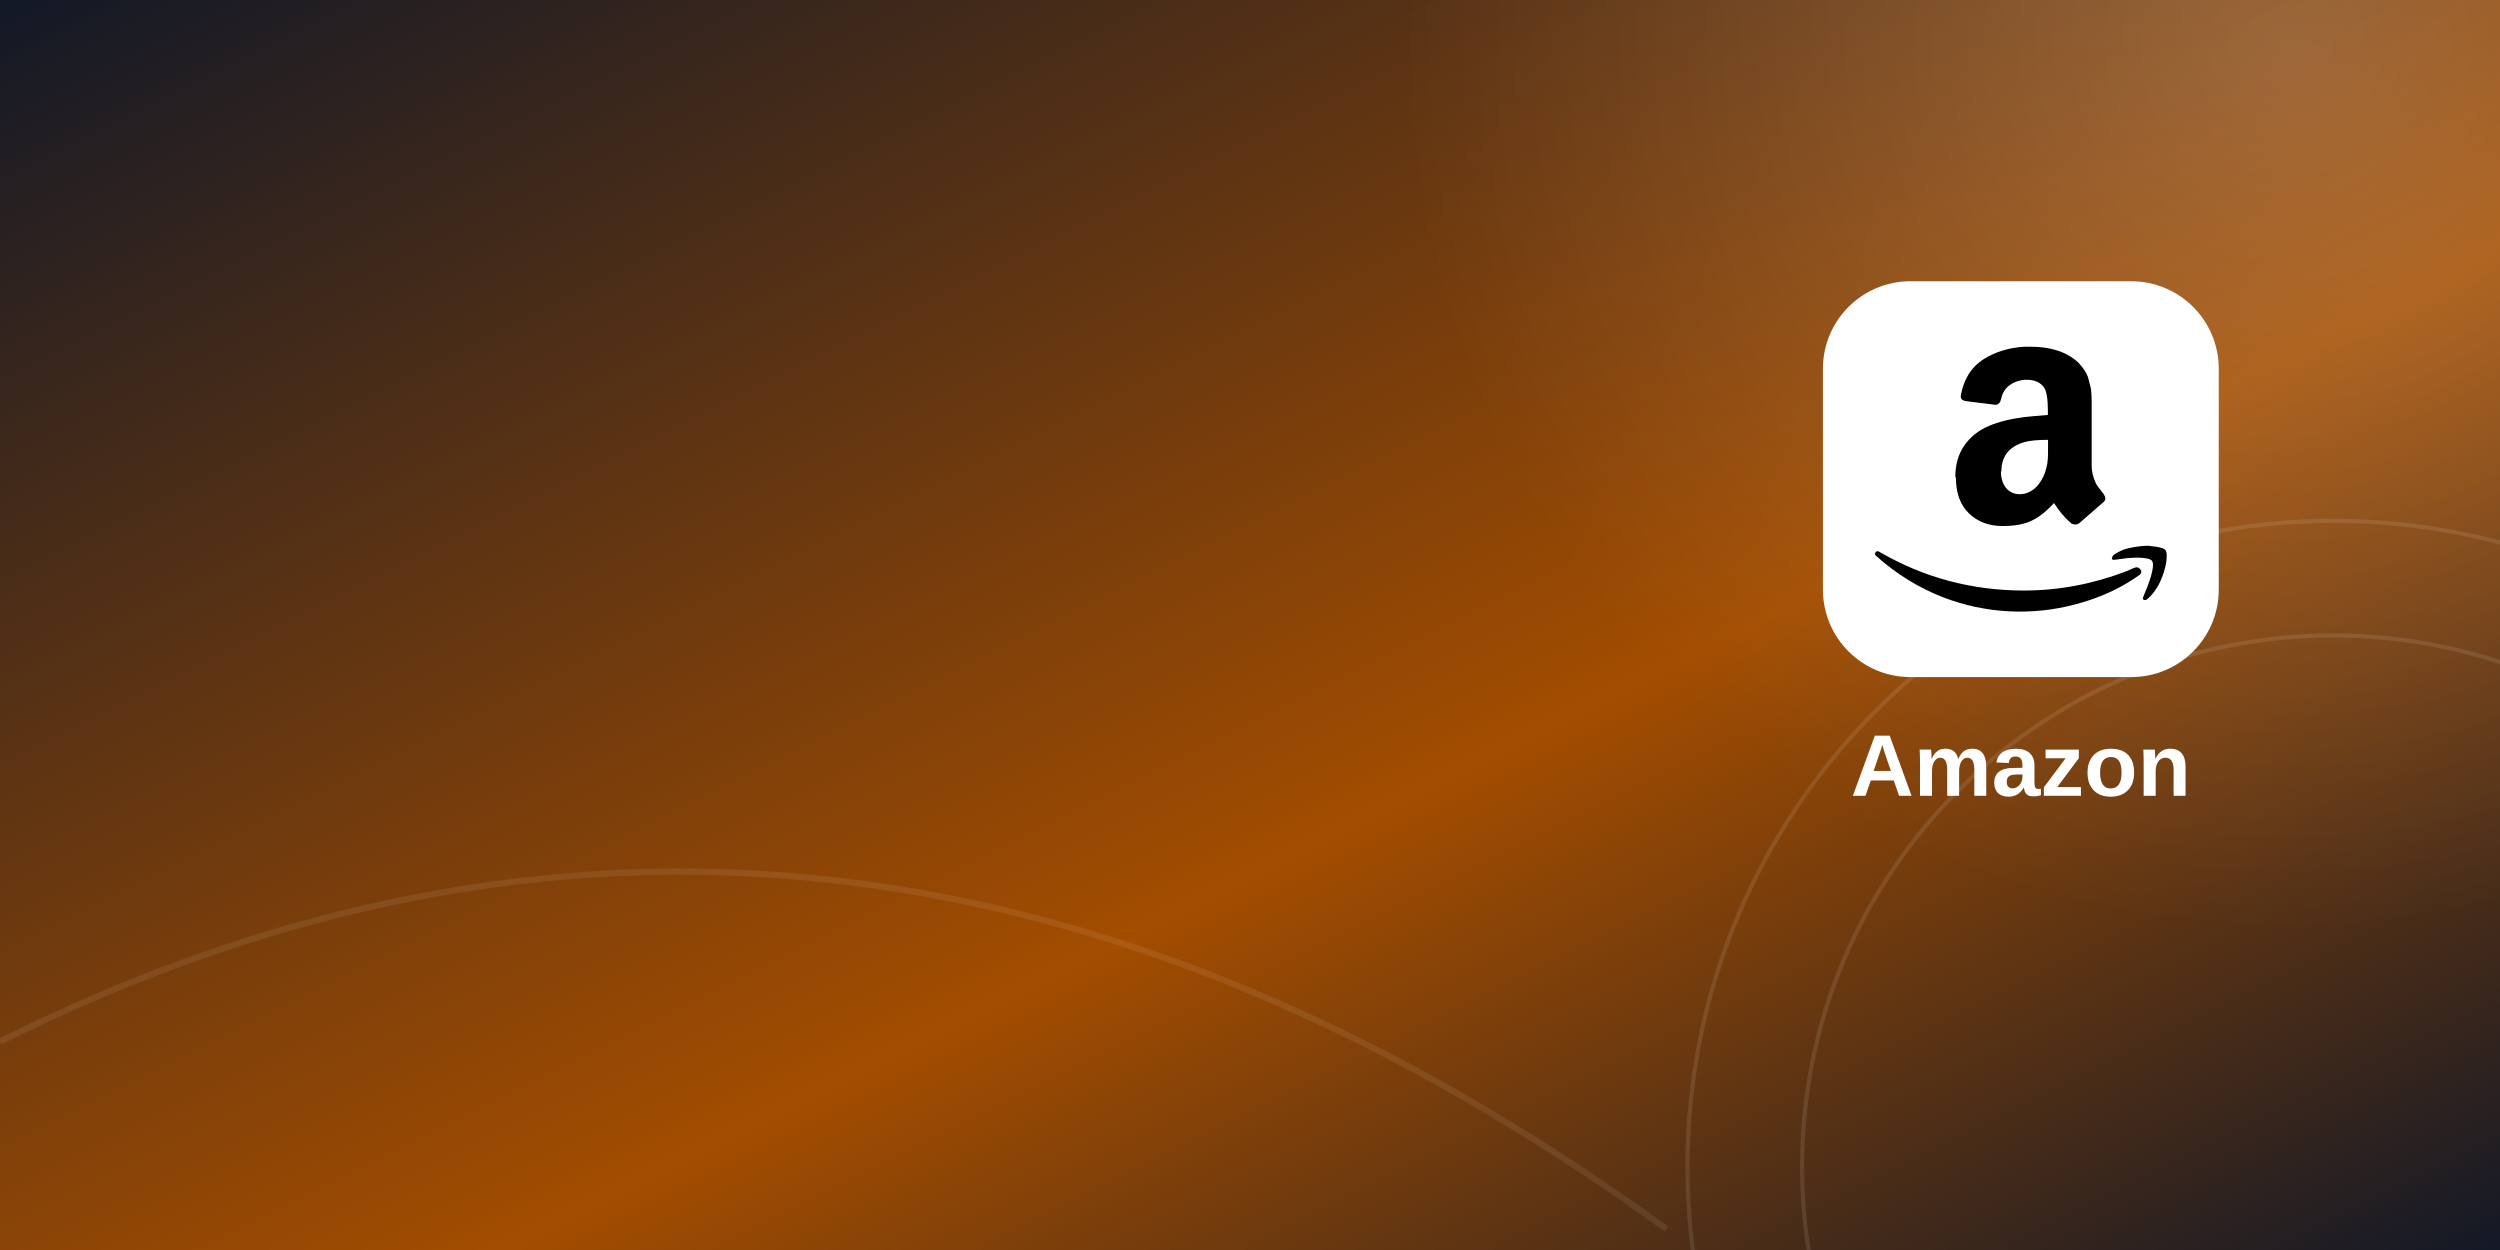
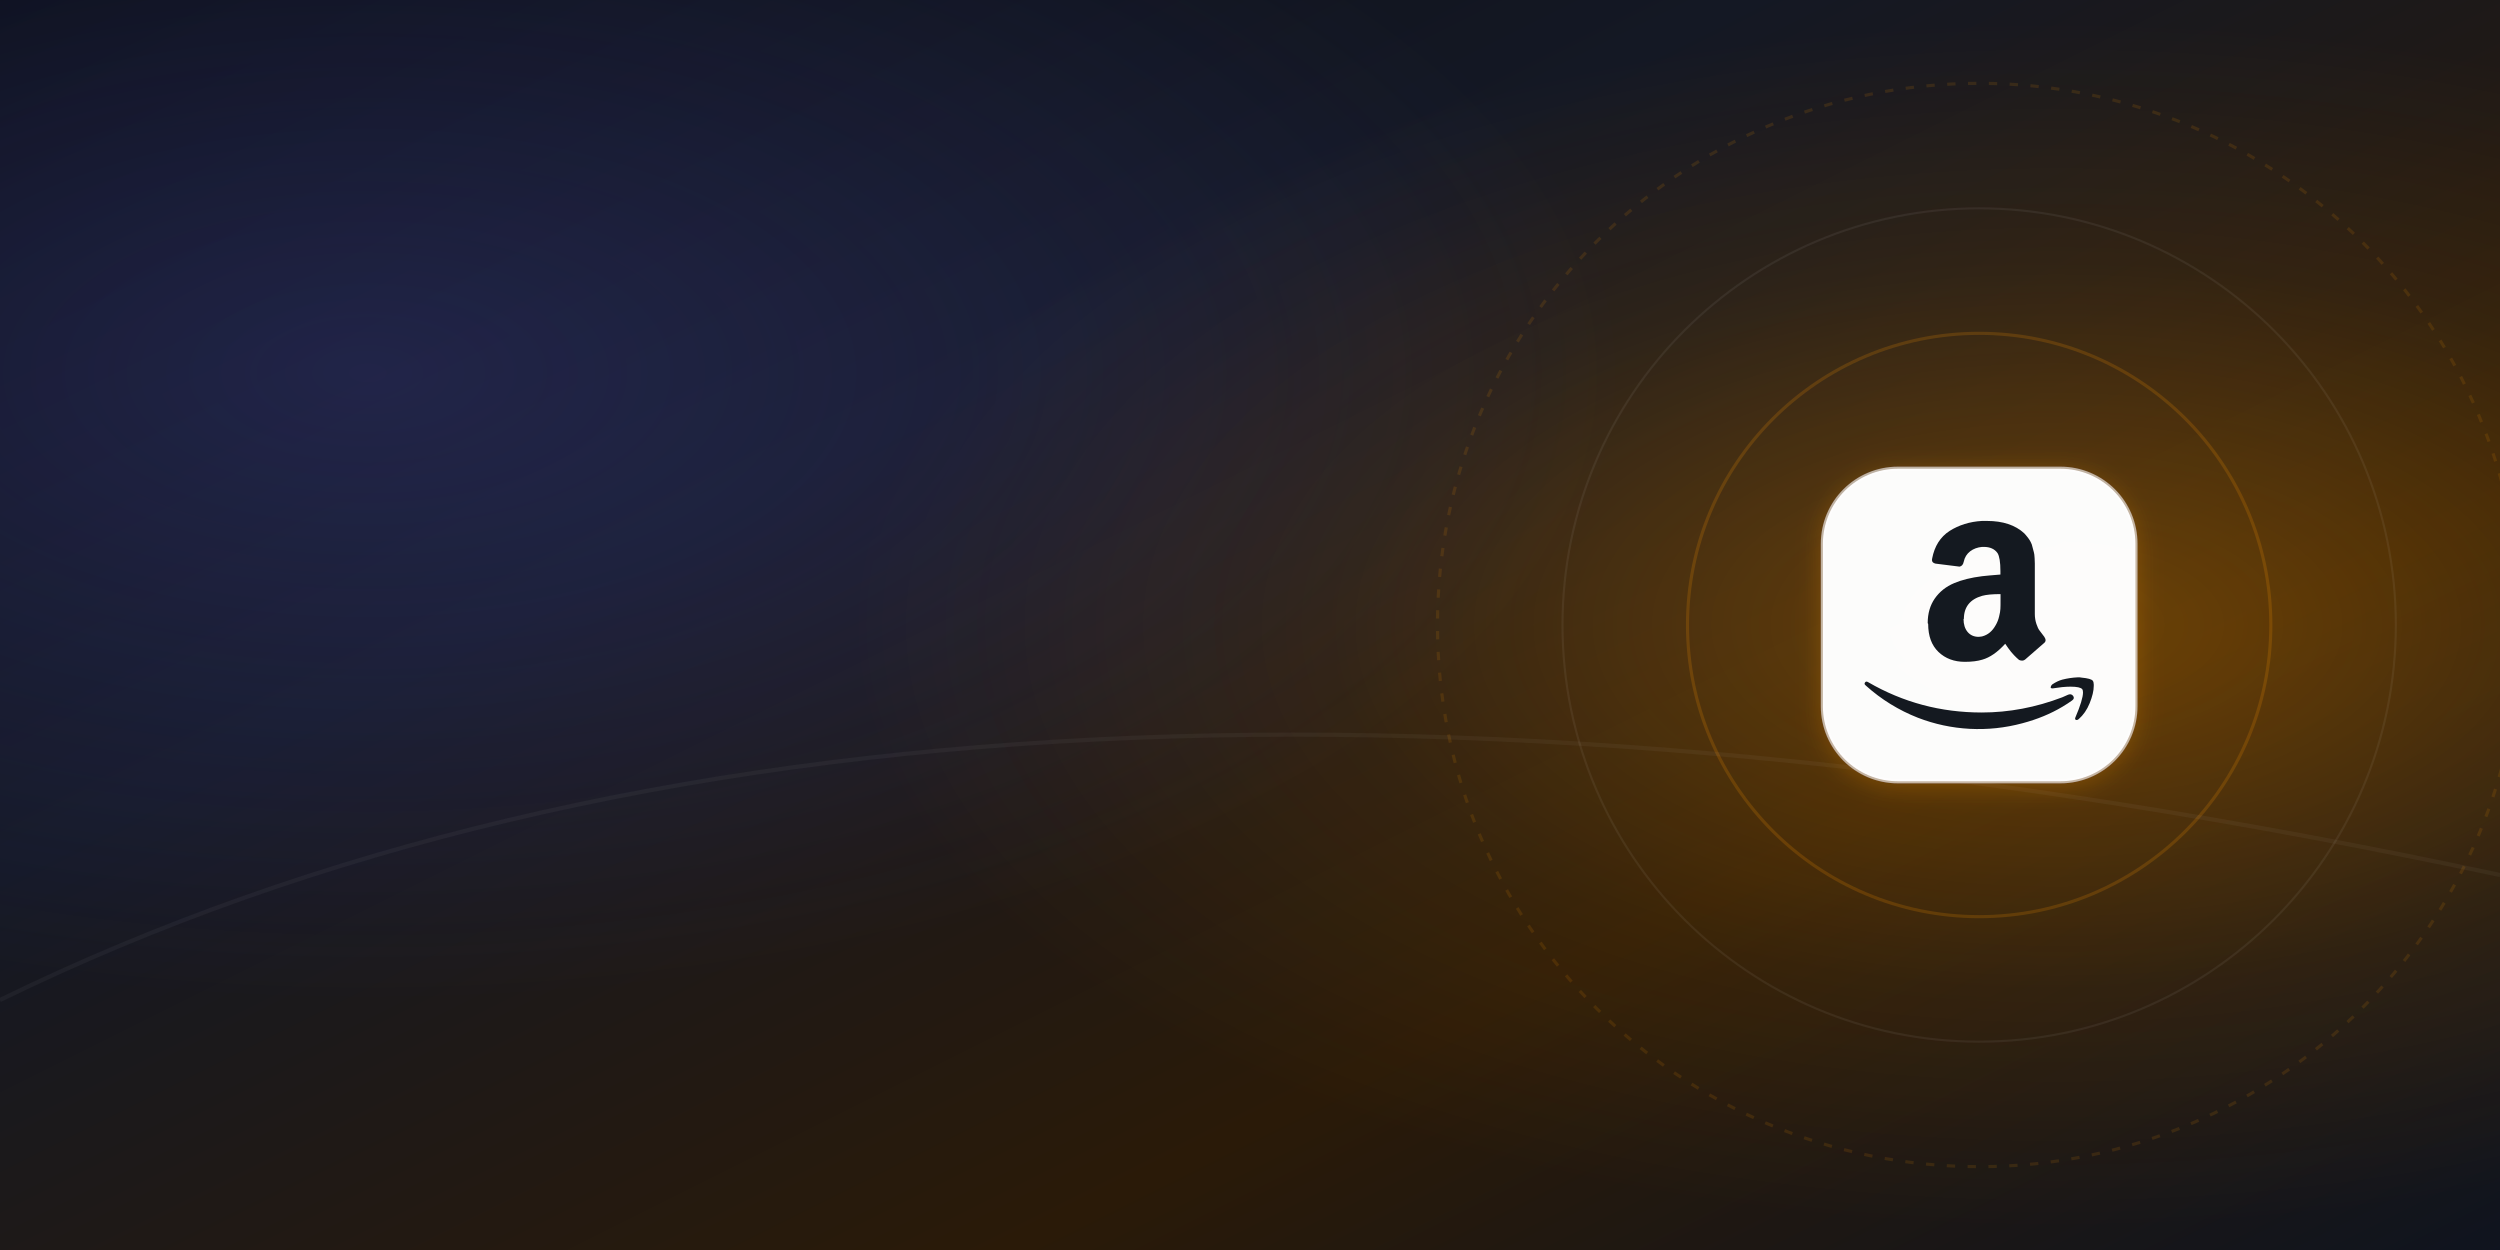
<svg xmlns="http://www.w3.org/2000/svg" width="1200" height="600" viewBox="0 0 1200 600" role="img" aria-labelledby="title">
  <defs>
-     <linearGradient id="base" x2="1" y2="1">
-       <stop stop-color="#111827" />
-       <stop offset=".6" stop-color="#a34d00" />
-       <stop offset="1" stop-color="#111827" />
+     <linearGradient id="base" x1="0%" y1="0%" x2="100%" y2="100%">
+       <stop offset="0%" stop-color="#0a0d14" />
+       <stop offset="35%" stop-color="#141824" />
+       <stop offset="70%" stop-color="#2a1a08" />
+       <stop offset="100%" stop-color="#0f141f" />
    </linearGradient>
-     <radialGradient id="shine">
-       <stop stop-color="#ffffff" stop-opacity=".2" />
-       <stop offset="1" stop-color="#ffffff" stop-opacity="0" />
+     <radialGradient id="amberGlow" cx="82%" cy="50%" r="48%">
+       <stop offset="0%" stop-color="#ff9900" stop-opacity="0.32" />
+       <stop offset="60%" stop-color="#ff9900" stop-opacity="0.08" />
+       <stop offset="100%" stop-color="#ff9900" stop-opacity="0" />
    </radialGradient>
+     <radialGradient id="blueGlow" cx="15%" cy="30%" r="50%">
+       <stop offset="0%" stop-color="#6366f1" stop-opacity="0.2" />
+       <stop offset="100%" stop-color="#6366f1" stop-opacity="0" />
+     </radialGradient>
+     <filter id="badgeShadow" x="-30%" y="-30%" width="160%" height="160%">
+       <feDropShadow dx="0" dy="12" stdDeviation="20" flood-color="#000000" flood-opacity="0.6" />
+       <feDropShadow dx="0" dy="2" stdDeviation="6" flood-color="#ff9900" flood-opacity="0.25" />
+     </filter>
  </defs>
  <rect width="1200" height="600" fill="url(#base)" />
-   <circle cx="1100" cy="20" r="430" fill="url(#shine)" />
-   <circle cx="1120" cy="560" r="310" fill="none" stroke="#fff" stroke-opacity=".1" stroke-width="2" />
-   <circle cx="1120" cy="560" r="255" fill="none" stroke="#fff" stroke-opacity=".1" stroke-width="2" />
-   <path d="M0 500 Q400 300 800 590" fill="none" stroke="#fff" stroke-opacity=".08" stroke-width="3" />
-   <rect x="875" y="135" width="190" height="190" rx="42" fill="#fff" />
-   <svg x="900" y="160" width="140" height="140" viewBox="0 0 24 24">
-     <path d="M.045 18.02c.072-.116.187-.124.348-.022 3.636 2.11 7.594 3.166 11.87 3.166 2.852 0 5.668-.533 8.447-1.595l.315-.14c.138-.06.234-.1.293-.13.226-.088.39-.046.525.13.12.174.09.336-.12.48-.256.19-.6.41-1.006.654-1.244.743-2.64 1.316-4.185 1.726a17.617 17.617 0 01-10.951-.577 17.88 17.88 0 01-5.43-3.35c-.1-.074-.151-.15-.151-.22 0-.047.021-.09.051-.13zm6.565-6.218c0-1.005.247-1.863.743-2.577.495-.71 1.17-1.25 2.04-1.615.796-.335 1.756-.575 2.912-.72.39-.046 1.033-.103 1.92-.174v-.37c0-.93-.105-1.558-.3-1.875-.302-.43-.78-.65-1.44-.65h-.182c-.48.046-.896.196-1.246.46-.35.27-.575.63-.675 1.096-.06.3-.206.465-.435.51l-2.52-.315c-.248-.06-.372-.18-.372-.39 0-.046.007-.09.022-.15.247-1.29.855-2.25 1.82-2.88.976-.616 2.1-.975 3.39-1.05h.54c1.65 0 2.957.434 3.888 1.29.135.15.27.3.405.48.12.165.224.314.283.45.075.134.15.33.195.57.06.254.105.42.135.51.03.104.062.3.076.615.01.313.02.493.02.553v5.28c0 .376.06.72.165 1.036.105.313.21.54.315.674l.51.674c.09.136.136.256.136.36 0 .12-.06.226-.18.314-1.2 1.05-1.86 1.62-1.963 1.71-.165.135-.375.15-.63.045a6.062 6.062 0 01-.526-.496l-.31-.347a9.391 9.391 0 01-.317-.42l-.3-.435c-.81.886-1.603 1.44-2.4 1.665-.494.15-1.093.227-1.83.227-1.11 0-2.04-.343-2.76-1.034-.72-.69-1.08-1.665-1.08-2.94l-.05-.076zm3.753-.438c0 .566.14 1.02.425 1.364.285.34.675.512 1.155.512.045 0 .106-.007.195-.02.09-.016.134-.023.166-.023.614-.16 1.08-.553 1.424-1.178.165-.28.285-.58.36-.91.09-.32.12-.59.135-.8.015-.195.015-.54.015-1.005v-.54c-.84 0-1.484.06-1.92.18-1.275.36-1.92 1.17-1.92 2.43l-.035-.02zm9.162 7.027c.03-.06.075-.11.132-.17.362-.243.714-.41 1.05-.5a8.094 8.094 0 011.612-.24c.14-.012.28 0 .41.03.65.06 1.05.168 1.172.33.063.09.099.228.099.39v.15c0 .51-.149 1.11-.424 1.8-.278.69-.664 1.248-1.156 1.68-.073.06-.14.09-.197.09-.03 0-.06 0-.09-.012-.09-.044-.107-.12-.064-.24.54-1.26.806-2.143.806-2.64 0-.15-.03-.27-.087-.344-.145-.166-.55-.257-1.224-.257-.243 0-.533.016-.87.046-.363.045-.7.09-1 .135-.09 0-.148-.014-.18-.044-.03-.03-.036-.047-.02-.077 0-.017.006-.03.02-.063v-.06z" />
+   <rect width="1200" height="600" fill="url(#amberGlow)" />
+   <rect width="1200" height="600" fill="url(#blueGlow)" />
+   <circle cx="950" cy="300" r="260" fill="none" stroke="#ff9900" stroke-opacity="0.12" stroke-width="1.5" stroke-dasharray="4 6" />
+   <circle cx="950" cy="300" r="200" fill="none" stroke="#ffffff" stroke-opacity="0.06" stroke-width="1" />
+   <circle cx="950" cy="300" r="140" fill="none" stroke="#ff9900" stroke-opacity="0.18" stroke-width="1.5" />
+   <path d="M0 480 Q450 260 1200 420" fill="none" stroke="#ffffff" stroke-opacity="0.04" stroke-width="2" />
+   <g filter="url(#badgeShadow)">
+     <rect x="875" y="225" width="150" height="150" rx="36" fill="#ffffff" fill-opacity="0.98" />
+     <rect x="875" y="225" width="150" height="150" rx="36" fill="none" stroke="#ffffff" stroke-width="2" stroke-opacity="0.6" />
+   </g>
+   <svg x="895" y="245" width="110" height="110" viewBox="0 0 24 24">
+     <path fill="#141920" d="M.045 18.02c.072-.116.187-.124.348-.022 3.636 2.11 7.594 3.166 11.87 3.166 2.852 0 5.668-.533 8.447-1.595l.315-.14c.138-.06.234-.1.293-.13.226-.088.39-.046.525.13.12.174.09.336-.12.48-.256.19-.6.41-1.006.654-1.244.743-2.64 1.316-4.185 1.726a17.617 17.617 0 01-10.951-.577 17.88 17.88 0 01-5.43-3.35c-.1-.074-.151-.15-.151-.22 0-.047.021-.09.051-.13zm6.565-6.218c0-1.005.247-1.863.743-2.577.495-.71 1.17-1.25 2.04-1.615.796-.335 1.756-.575 2.912-.72.39-.046 1.033-.103 1.92-.174v-.37c0-.93-.105-1.558-.3-1.875-.302-.43-.78-.65-1.44-.65h-.182c-.48.046-.896.196-1.246.46-.35.27-.575.63-.675 1.096-.06.3-.206.465-.435.51l-2.52-.315c-.248-.06-.372-.18-.372-.39 0-.046.007-.09.022-.15.247-1.29.855-2.25 1.82-2.88.976-.616 2.1-.975 3.39-1.05h.54c1.65 0 2.957.434 3.888 1.29.135.15.27.3.405.48.12.165.224.314.283.45.075.134.15.33.195.57.06.254.105.42.135.51.03.104.062.3.076.615.01.313.02.493.02.553v5.28c0 .376.06.72.165 1.036.105.313.21.54.315.674l.51.674c.09.136.136.256.136.36 0 .12-.06.226-.18.314-1.2 1.05-1.86 1.62-1.963 1.71-.165.135-.375.15-.63.045a6.062 6.062 0 01-.526-.496l-.31-.347a9.391 9.391 0 01-.317-.42l-.3-.435c-.81.886-1.603 1.44-2.4 1.665-.494.15-1.093.227-1.83.227-1.11 0-2.04-.343-2.76-1.034-.72-.69-1.08-1.665-1.08-2.94l-.05-.076zm3.753-.438c0 .566.14 1.02.425 1.364.285.34.675.512 1.155.512.045 0 .106-.007.195-.02.09-.016.134-.023.166-.023.614-.16 1.08-.553 1.424-1.178.165-.28.285-.58.36-.91.09-.32.12-.59.135-.8.015-.195.015-.54.015-1.005v-.54c-.84 0-1.484.06-1.92.18-1.275.36-1.92 1.17-1.92 2.43l-.035-.02zm9.162 7.027c.03-.06.075-.11.132-.17.362-.243.714-.41 1.05-.5a8.094 8.094 0 011.612-.24c.14-.012.28 0 .41.03.65.06 1.05.168 1.172.33.063.09.099.228.099.39v.15c0 .51-.149 1.11-.424 1.8-.278.69-.664 1.248-1.156 1.68-.073.06-.14.09-.197.09-.03 0-.06 0-.09-.012-.09-.044-.107-.12-.064-.24.54-1.26.806-2.143.806-2.64 0-.15-.03-.27-.087-.344-.145-.166-.55-.257-1.224-.257-.243 0-.533.016-.87.046-.363.045-.7.09-1 .135-.09 0-.148-.014-.18-.044-.03-.03-.036-.047-.02-.077 0-.017.006-.03.02-.063v-.06z" />
  </svg>
-   <text x="970" y="382" text-anchor="middle" fill="#fff" font-family="Arial,Helvetica,sans-serif" font-weight="700" font-size="42">Amazon</text>
</svg>
